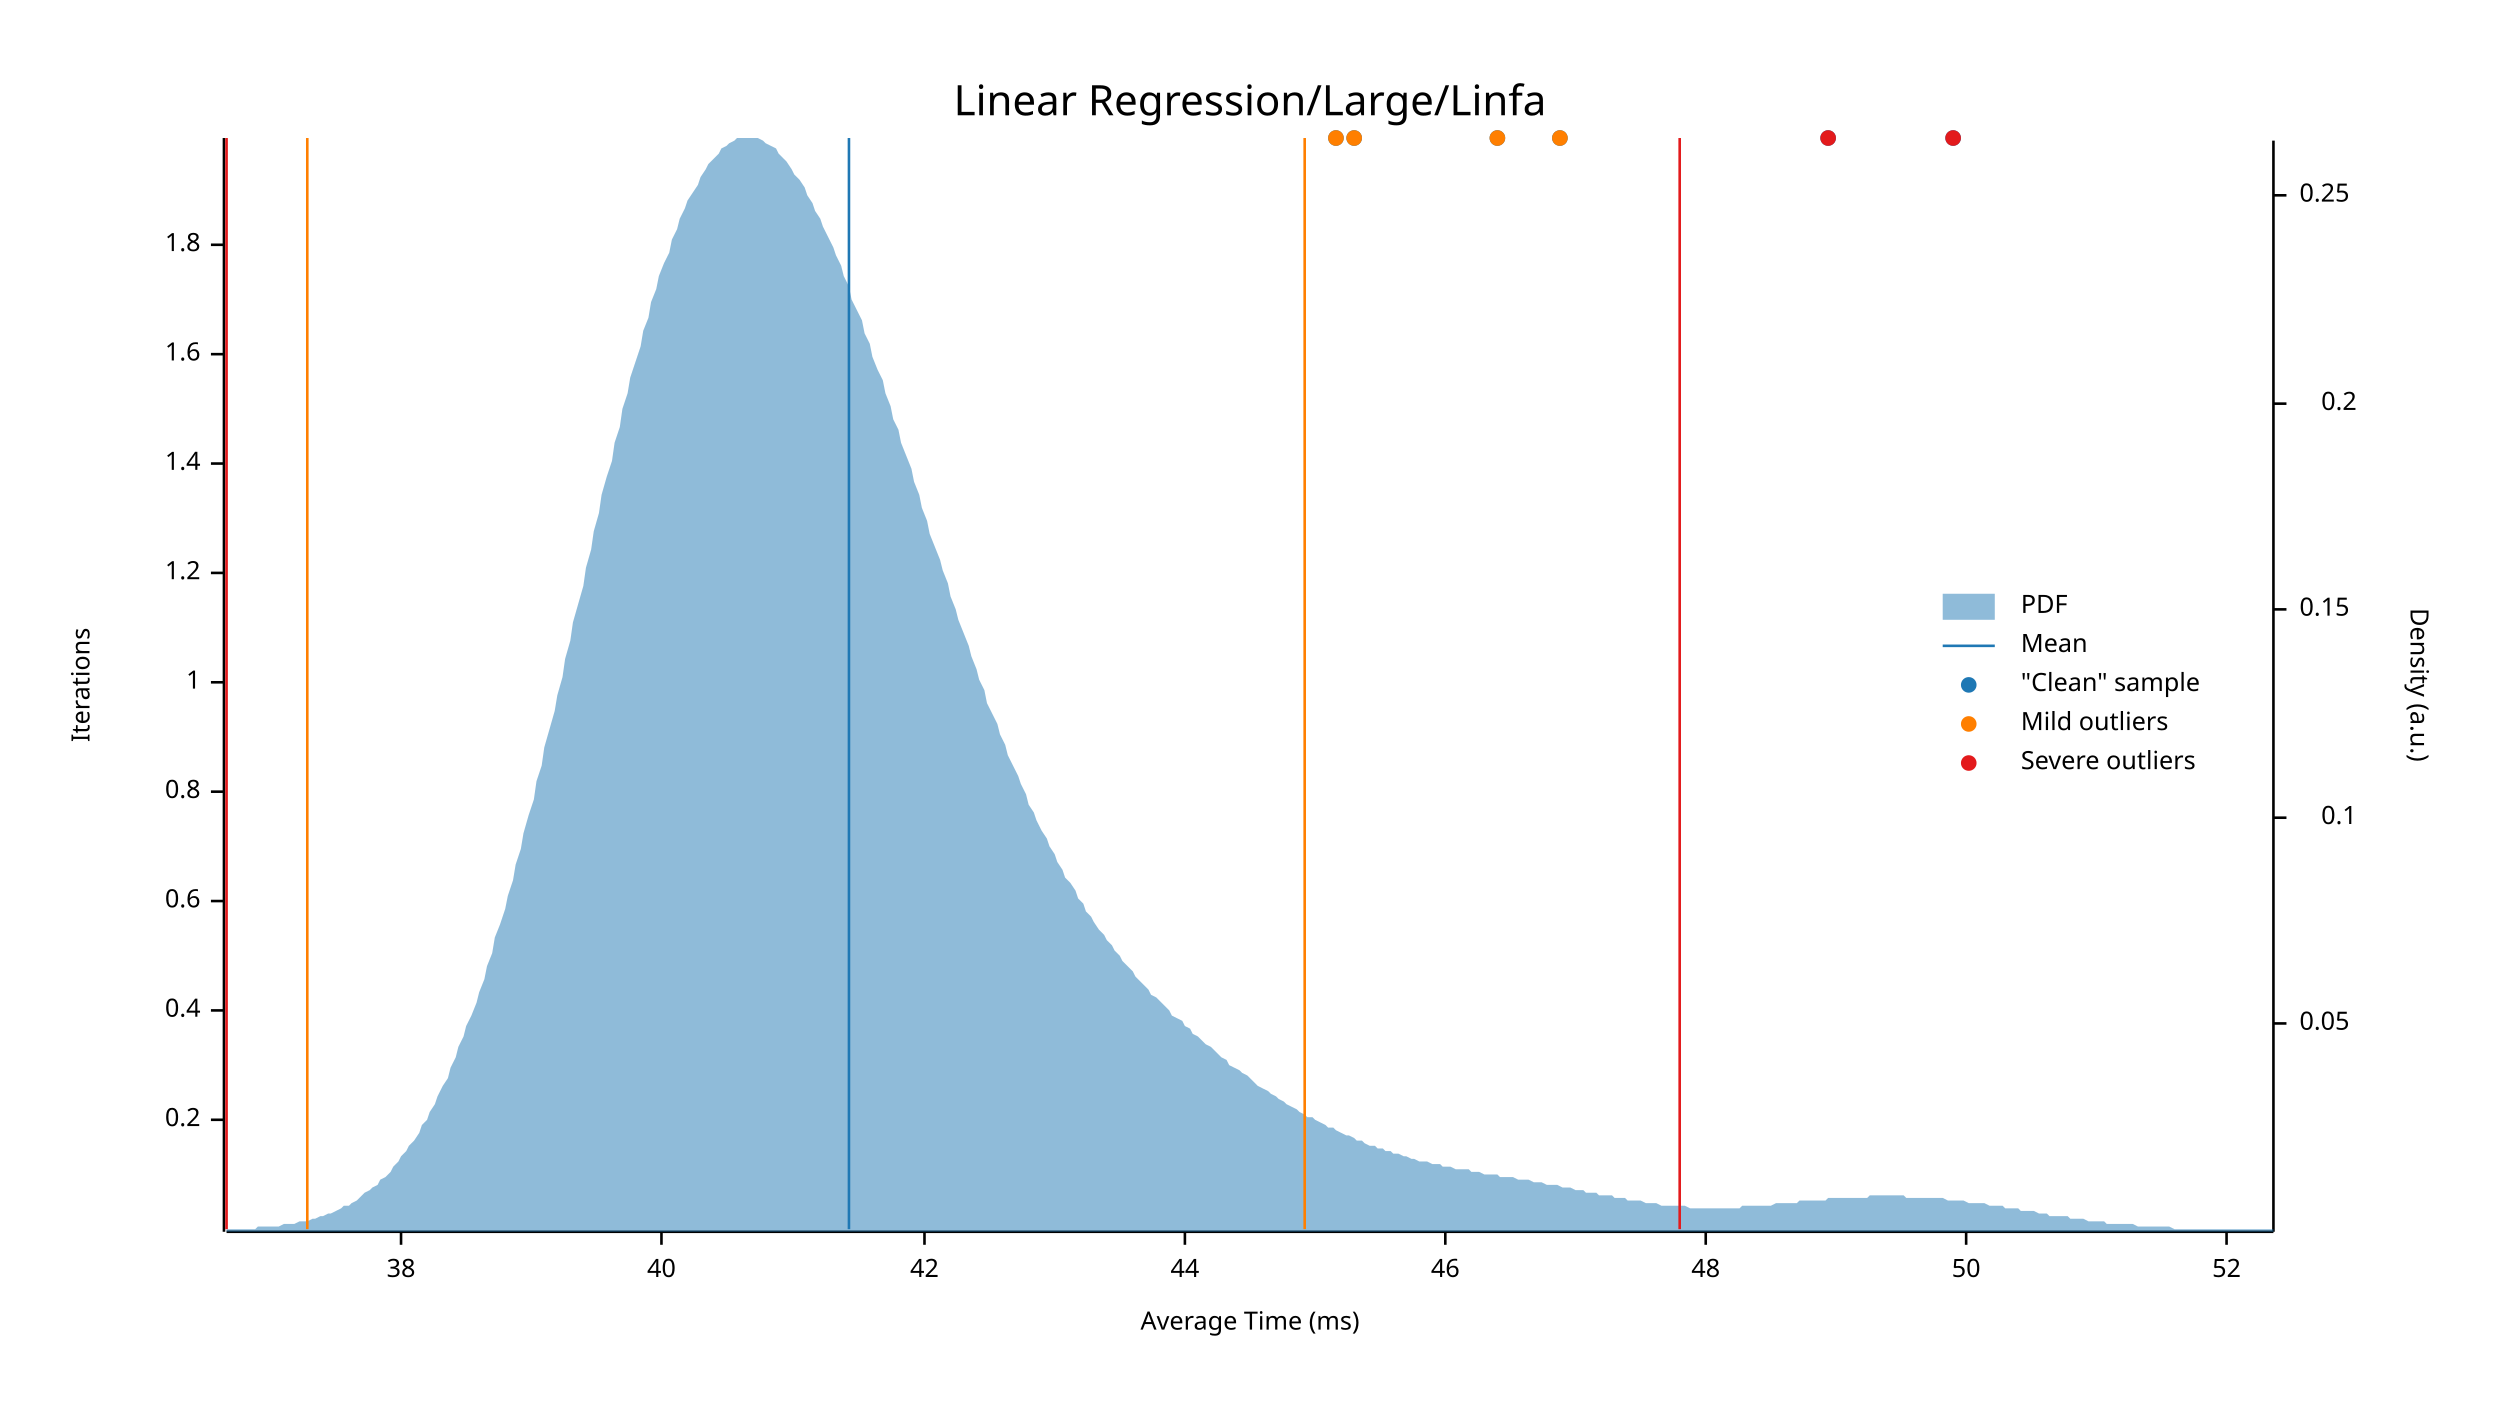
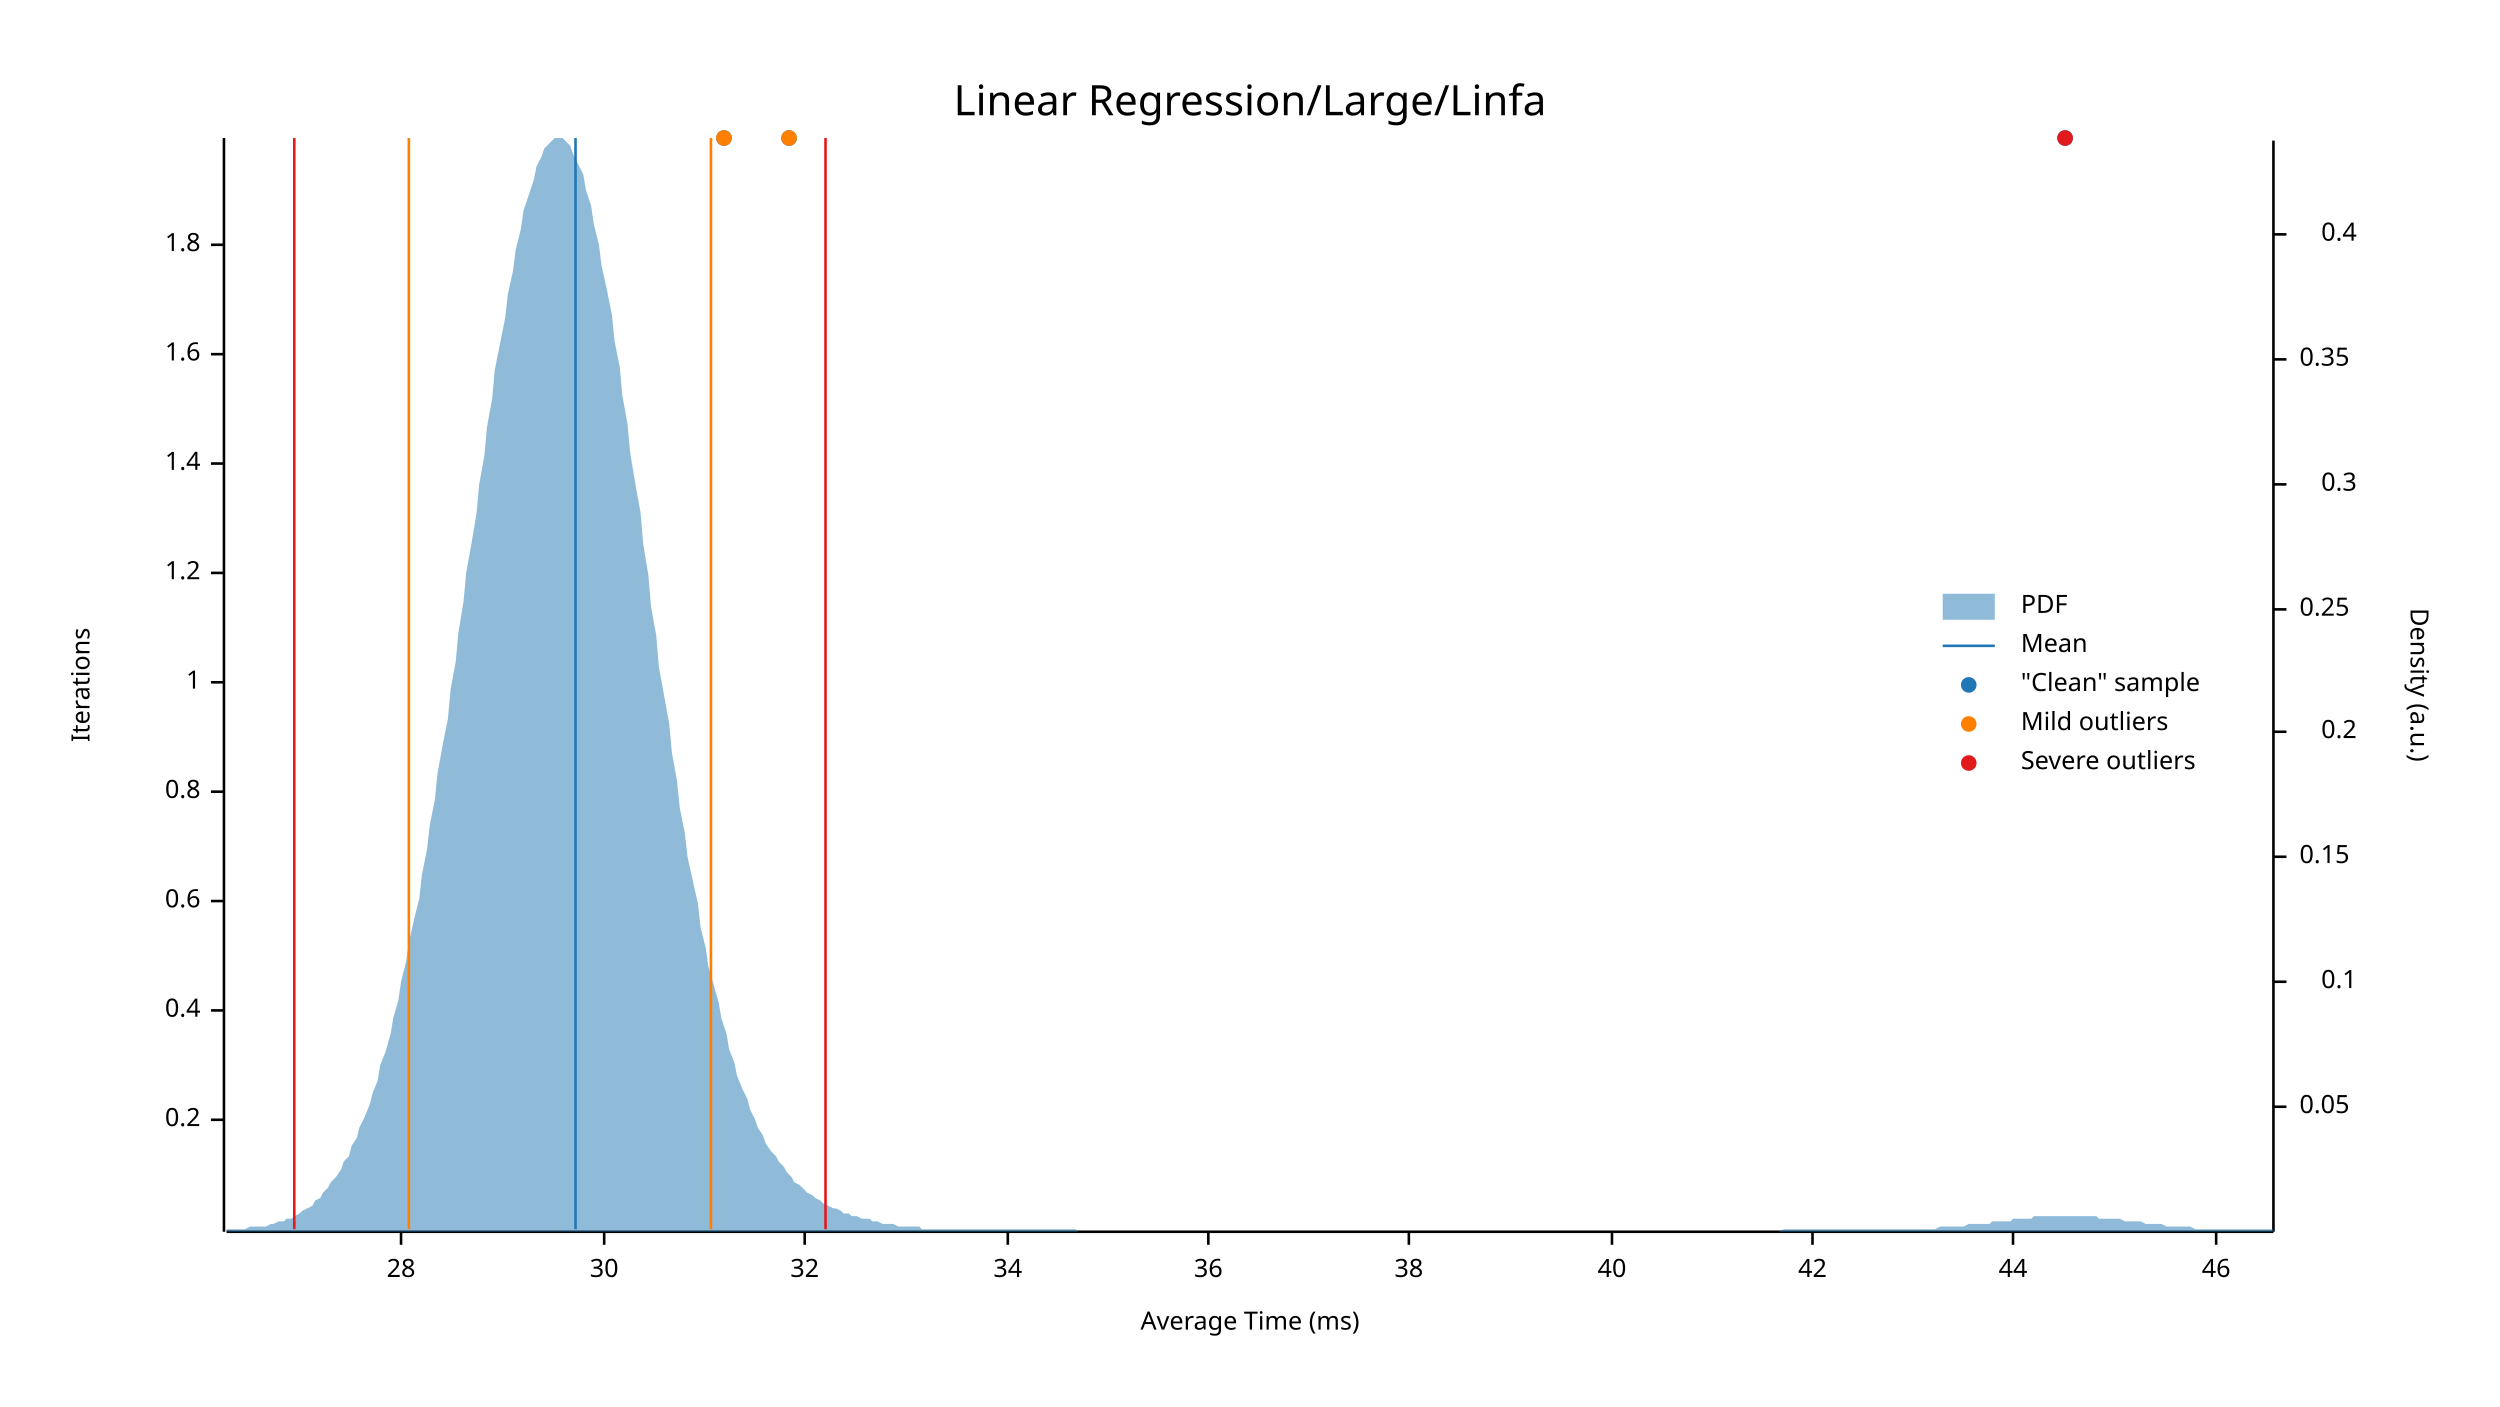
<svg xmlns="http://www.w3.org/2000/svg" width="960" height="540" viewBox="0 0 960 540">
  <text x="480" y="32" dy="0.76em" text-anchor="middle" font-family="sans-serif" font-size="16.129" opacity="1" fill="#000000">
Linear Regression/Large/Linfa
</text>
  <text x="27" y="263" dy="0.76em" text-anchor="middle" font-family="sans-serif" font-size="9.677" opacity="1" fill="#000000" transform="rotate(270, 27, 263)">
Iterations
</text>
  <text x="480" y="513" dy="-0.5ex" text-anchor="middle" font-family="sans-serif" font-size="9.677" opacity="1" fill="#000000">
Average Time (ms)
</text>
  <polyline fill="none" opacity="1" stroke="#000000" stroke-width="1" points="86,53 86,473 " />
  <text x="77" y="430" dy="0.5ex" text-anchor="end" font-family="sans-serif" font-size="9.677" opacity="1" fill="#000000">
0.2
</text>
  <polyline fill="none" opacity="1" stroke="#000000" stroke-width="1" points="81,430 86,430 " />
  <text x="77" y="388" dy="0.5ex" text-anchor="end" font-family="sans-serif" font-size="9.677" opacity="1" fill="#000000">
0.4
</text>
  <polyline fill="none" opacity="1" stroke="#000000" stroke-width="1" points="81,388 86,388 " />
  <text x="77" y="346" dy="0.5ex" text-anchor="end" font-family="sans-serif" font-size="9.677" opacity="1" fill="#000000">
0.6
</text>
  <polyline fill="none" opacity="1" stroke="#000000" stroke-width="1" points="81,346 86,346 " />
  <text x="77" y="304" dy="0.5ex" text-anchor="end" font-family="sans-serif" font-size="9.677" opacity="1" fill="#000000">
0.8
</text>
  <polyline fill="none" opacity="1" stroke="#000000" stroke-width="1" points="81,304 86,304 " />
  <text x="77" y="262" dy="0.5ex" text-anchor="end" font-family="sans-serif" font-size="9.677" opacity="1" fill="#000000">
1
</text>
  <polyline fill="none" opacity="1" stroke="#000000" stroke-width="1" points="81,262 86,262 " />
  <text x="77" y="220" dy="0.5ex" text-anchor="end" font-family="sans-serif" font-size="9.677" opacity="1" fill="#000000">
1.2
</text>
  <polyline fill="none" opacity="1" stroke="#000000" stroke-width="1" points="81,220 86,220 " />
  <text x="77" y="178" dy="0.5ex" text-anchor="end" font-family="sans-serif" font-size="9.677" opacity="1" fill="#000000">
1.4
</text>
  <polyline fill="none" opacity="1" stroke="#000000" stroke-width="1" points="81,178 86,178 " />
  <text x="77" y="136" dy="0.5ex" text-anchor="end" font-family="sans-serif" font-size="9.677" opacity="1" fill="#000000">
1.6
</text>
  <polyline fill="none" opacity="1" stroke="#000000" stroke-width="1" points="81,136 86,136 " />
  <text x="77" y="94" dy="0.5ex" text-anchor="end" font-family="sans-serif" font-size="9.677" opacity="1" fill="#000000">
1.8
</text>
  <polyline fill="none" opacity="1" stroke="#000000" stroke-width="1" points="81,94 86,94 " />
  <polyline fill="none" opacity="1" stroke="#000000" stroke-width="1" points="87,473 873,473 " />
  <text x="154" y="483" dy="0.76em" text-anchor="middle" font-family="sans-serif" font-size="9.677" opacity="1" fill="#000000">
+ 28
+ </text>
+   <polyline fill="none" opacity="1" stroke="#000000" stroke-width="1" points="154,473 154,478 " />
+   <text x="232" y="483" dy="0.76em" text-anchor="middle" font-family="sans-serif" font-size="9.677" opacity="1" fill="#000000">
+ 30
+ </text>
+   <polyline fill="none" opacity="1" stroke="#000000" stroke-width="1" points="232,473 232,478 " />
+   <text x="309" y="483" dy="0.76em" text-anchor="middle" font-family="sans-serif" font-size="9.677" opacity="1" fill="#000000">
+ 32
+ </text>
+   <polyline fill="none" opacity="1" stroke="#000000" stroke-width="1" points="309,473 309,478 " />
+   <text x="387" y="483" dy="0.76em" text-anchor="middle" font-family="sans-serif" font-size="9.677" opacity="1" fill="#000000">
+ 34
+ </text>
+   <polyline fill="none" opacity="1" stroke="#000000" stroke-width="1" points="387,473 387,478 " />
+   <text x="464" y="483" dy="0.76em" text-anchor="middle" font-family="sans-serif" font-size="9.677" opacity="1" fill="#000000">
+ 36
+ </text>
+   <polyline fill="none" opacity="1" stroke="#000000" stroke-width="1" points="464,473 464,478 " />
+   <text x="541" y="483" dy="0.76em" text-anchor="middle" font-family="sans-serif" font-size="9.677" opacity="1" fill="#000000">
38
</text>
-   <polyline fill="none" opacity="1" stroke="#000000" stroke-width="1" points="154,473 154,478 " />
-   <text x="254" y="483" dy="0.76em" text-anchor="middle" font-family="sans-serif" font-size="9.677" opacity="1" fill="#000000">
+   <polyline fill="none" opacity="1" stroke="#000000" stroke-width="1" points="541,473 541,478 " />
+   <text x="619" y="483" dy="0.76em" text-anchor="middle" font-family="sans-serif" font-size="9.677" opacity="1" fill="#000000">
40
</text>
-   <polyline fill="none" opacity="1" stroke="#000000" stroke-width="1" points="254,473 254,478 " />
-   <text x="355" y="483" dy="0.76em" text-anchor="middle" font-family="sans-serif" font-size="9.677" opacity="1" fill="#000000">
+   <polyline fill="none" opacity="1" stroke="#000000" stroke-width="1" points="619,473 619,478 " />
+   <text x="696" y="483" dy="0.76em" text-anchor="middle" font-family="sans-serif" font-size="9.677" opacity="1" fill="#000000">
42
</text>
-   <polyline fill="none" opacity="1" stroke="#000000" stroke-width="1" points="355,473 355,478 " />
-   <text x="455" y="483" dy="0.76em" text-anchor="middle" font-family="sans-serif" font-size="9.677" opacity="1" fill="#000000">
+   <polyline fill="none" opacity="1" stroke="#000000" stroke-width="1" points="696,473 696,478 " />
+   <text x="773" y="483" dy="0.76em" text-anchor="middle" font-family="sans-serif" font-size="9.677" opacity="1" fill="#000000">
44
</text>
-   <polyline fill="none" opacity="1" stroke="#000000" stroke-width="1" points="455,473 455,478 " />
-   <text x="555" y="483" dy="0.76em" text-anchor="middle" font-family="sans-serif" font-size="9.677" opacity="1" fill="#000000">
+   <polyline fill="none" opacity="1" stroke="#000000" stroke-width="1" points="773,473 773,478 " />
+   <text x="851" y="483" dy="0.76em" text-anchor="middle" font-family="sans-serif" font-size="9.677" opacity="1" fill="#000000">
46
</text>
-   <polyline fill="none" opacity="1" stroke="#000000" stroke-width="1" points="555,473 555,478 " />
-   <text x="655" y="483" dy="0.76em" text-anchor="middle" font-family="sans-serif" font-size="9.677" opacity="1" fill="#000000">
- 48
- </text>
-   <polyline fill="none" opacity="1" stroke="#000000" stroke-width="1" points="655,473 655,478 " />
-   <text x="755" y="483" dy="0.76em" text-anchor="middle" font-family="sans-serif" font-size="9.677" opacity="1" fill="#000000">
- 50
- </text>
-   <polyline fill="none" opacity="1" stroke="#000000" stroke-width="1" points="755,473 755,478 " />
-   <text x="855" y="483" dy="0.76em" text-anchor="middle" font-family="sans-serif" font-size="9.677" opacity="1" fill="#000000">
- 52
- </text>
-   <polyline fill="none" opacity="1" stroke="#000000" stroke-width="1" points="855,473 855,478 " />
+   <polyline fill="none" opacity="1" stroke="#000000" stroke-width="1" points="851,473 851,478 " />
  <text x="933" y="263" dy="0.76em" text-anchor="middle" font-family="sans-serif" font-size="9.677" opacity="1" fill="#000000" transform="rotate(90, 933, 263)">
Density (a.u.)
</text>
  <polyline fill="none" opacity="1" stroke="#000000" stroke-width="1" points="873,54 873,473 " />
-   <text x="883" y="393" dy="0.5ex" text-anchor="start" font-family="sans-serif" font-size="9.677" opacity="1" fill="#000000">
+   <text x="883" y="425" dy="0.5ex" text-anchor="start" font-family="sans-serif" font-size="9.677" opacity="1" fill="#000000">
0.05
</text>
-   <polyline fill="none" opacity="1" stroke="#000000" stroke-width="1" points="873,393 878,393 " />
-   <text x="905" y="314" dy="0.5ex" text-anchor="end" font-family="sans-serif" font-size="9.677" opacity="1" fill="#000000">
+   <polyline fill="none" opacity="1" stroke="#000000" stroke-width="1" points="873,425 878,425 " />
+   <text x="905" y="377" dy="0.5ex" text-anchor="end" font-family="sans-serif" font-size="9.677" opacity="1" fill="#000000">
0.1
</text>
-   <polyline fill="none" opacity="1" stroke="#000000" stroke-width="1" points="873,314 878,314 " />
-   <text x="883" y="234" dy="0.5ex" text-anchor="start" font-family="sans-serif" font-size="9.677" opacity="1" fill="#000000">
+   <polyline fill="none" opacity="1" stroke="#000000" stroke-width="1" points="873,377 878,377 " />
+   <text x="883" y="329" dy="0.5ex" text-anchor="start" font-family="sans-serif" font-size="9.677" opacity="1" fill="#000000">
0.15
</text>
-   <polyline fill="none" opacity="1" stroke="#000000" stroke-width="1" points="873,234 878,234 " />
-   <text x="905" y="155" dy="0.5ex" text-anchor="end" font-family="sans-serif" font-size="9.677" opacity="1" fill="#000000">
+   <polyline fill="none" opacity="1" stroke="#000000" stroke-width="1" points="873,329 878,329 " />
+   <text x="905" y="281" dy="0.5ex" text-anchor="end" font-family="sans-serif" font-size="9.677" opacity="1" fill="#000000">
0.2
</text>
-   <polyline fill="none" opacity="1" stroke="#000000" stroke-width="1" points="873,155 878,155 " />
-   <text x="883" y="75" dy="0.5ex" text-anchor="start" font-family="sans-serif" font-size="9.677" opacity="1" fill="#000000">
+   <polyline fill="none" opacity="1" stroke="#000000" stroke-width="1" points="873,281 878,281 " />
+   <text x="883" y="234" dy="0.5ex" text-anchor="start" font-family="sans-serif" font-size="9.677" opacity="1" fill="#000000">
0.25
</text>
-   <polyline fill="none" opacity="1" stroke="#000000" stroke-width="1" points="873,75 878,75 " />
-   <polygon opacity="0.5" fill="#1F78B4" points="87,472 88,472 90,472 91,472 93,472 94,472 96,472 98,472 99,471 101,471 102,471 104,471 105,471 107,471 109,470 110,470 112,470 113,470 115,469 116,469 118,469 120,468 121,468 123,467 124,467 126,466 127,466 129,465 131,464 132,463 134,463 135,462 137,461 138,460 140,458 142,457 143,456 145,455 146,453 148,452 150,450 151,448 153,446 154,444 156,442 157,440 159,438 161,435 162,432 164,430 165,427 167,424 168,421 170,417 172,414 173,410 175,406 176,402 178,398 179,394 181,390 183,385 184,381 186,376 187,371 189,366 190,360 192,355 194,349 195,344 197,338 198,332 200,326 201,320 203,313 205,307 206,300 208,294 209,287 211,280 213,273 214,267 216,260 217,253 219,246 220,239 222,232 224,225 225,218 227,211 228,204 230,197 231,190 233,183 235,177 236,170 238,164 239,157 241,151 242,145 244,139 246,133 247,127 249,122 250,116 252,111 253,106 255,101 257,97 258,92 260,88 261,84 263,80 264,77 266,74 268,71 269,68 271,65 272,63 274,61 276,59 277,57 279,56 280,55 282,54 283,53 285,53 287,53 288,53 290,53 291,53 293,54 294,55 296,56 298,57 299,59 301,61 302,62 304,65 305,67 307,69 309,72 310,75 312,78 313,81 315,84 316,87 318,91 320,95 321,98 323,102 324,106 326,110 327,115 329,119 331,123 332,128 334,132 335,137 337,142 339,146 340,151 342,156 343,161 345,165 346,170 348,175 350,180 351,185 353,190 354,195 356,200 357,205 359,210 361,215 362,219 364,224 365,229 367,234 368,238 370,243 372,248 373,252 375,257 376,261 378,265 379,270 381,274 383,278 384,282 386,286 387,290 389,294 391,298 392,301 394,305 395,309 397,312 398,315 400,319 402,322 403,325 405,328 406,331 408,334 409,337 411,339 413,342 414,345 416,347 417,350 419,352 420,354 422,357 424,359 425,361 427,363 428,365 430,367 431,369 433,371 435,373 436,375 438,377 439,378 441,380 442,382 444,383 446,385 447,386 449,388 450,390 452,391 454,392 455,394 457,395 458,397 460,398 461,399 463,401 465,402 466,403 468,405 469,406 471,407 472,409 474,410 476,411 477,412 479,413 480,414 482,416 483,417 485,418 487,419 488,420 490,421 491,422 493,423 494,424 496,425 498,426 499,427 501,428 502,429 504,429 505,430 507,431 509,432 510,433 512,433 513,434 515,435 517,436 518,436 520,437 521,438 523,438 524,439 526,440 528,440 529,441 531,441 532,442 534,442 535,443 537,443 539,444 540,444 542,445 543,445 545,446 546,446 548,446 550,447 551,447 553,447 554,448 556,448 557,448 559,449 561,449 562,449 564,449 565,450 567,450 568,450 570,451 572,451 573,451 575,451 576,452 578,452 580,452 581,452 583,453 584,453 586,453 587,453 589,454 591,454 592,454 594,455 595,455 597,455 598,455 600,456 602,456 603,456 605,457 606,457 608,457 609,458 611,458 613,458 614,459 616,459 617,459 619,459 620,460 622,460 624,460 625,461 627,461 628,461 630,461 632,462 633,462 635,462 636,462 638,463 639,463 641,463 643,463 644,463 646,463 647,463 649,464 650,464 652,464 654,464 655,464 657,464 658,464 660,464 661,464 663,464 665,464 666,464 668,464 669,463 671,463 672,463 674,463 676,463 677,463 679,463 680,463 682,462 683,462 685,462 687,462 688,462 690,462 691,461 693,461 695,461 696,461 698,461 699,461 701,461 702,460 704,460 706,460 707,460 709,460 710,460 712,460 713,460 715,460 717,460 718,459 720,459 721,459 723,459 724,459 726,459 728,459 729,459 731,459 732,460 734,460 735,460 737,460 739,460 740,460 742,460 743,460 745,460 746,460 748,461 750,461 751,461 753,461 754,461 756,462 758,462 759,462 761,462 762,462 764,463 765,463 767,463 769,463 770,464 772,464 773,464 775,464 776,465 778,465 780,465 781,465 783,466 784,466 786,466 787,467 789,467 791,467 792,467 794,467 795,468 797,468 798,468 800,468 802,469 803,469 805,469 806,469 808,469 809,470 811,470 813,470 814,470 816,470 817,470 819,470 821,471 822,471 824,471 825,471 827,471 828,471 830,471 832,471 833,471 835,472 836,472 838,472 839,472 841,472 843,472 844,472 846,472 847,472 849,472 850,472 852,472 854,472 855,472 857,472 858,472 860,472 861,472 863,472 865,472 866,472 868,472 869,472 871,472 873,472 873,473 87,473 " />
-   <polyline fill="none" opacity="1" stroke="#1F78B4" stroke-width="1" points="326,472 326,53 " />
-   <polyline fill="none" opacity="1" stroke="#FF7F00" stroke-width="1" points="118,472 118,53 " />
-   <polyline fill="none" opacity="1" stroke="#FF7F00" stroke-width="1" points="501,472 501,53 " />
-   <polyline fill="none" opacity="1" stroke="#E31A1C" stroke-width="1" points="87,472 87,53 " />
-   <polyline fill="none" opacity="1" stroke="#E31A1C" stroke-width="1" points="645,472 645,53 " />
-   <circle cx="513" cy="53" r="3" opacity="1" fill="#1F78B4" stroke="none" stroke-width="1" />
-   <circle cx="520" cy="53" r="3" opacity="1" fill="#1F78B4" stroke="none" stroke-width="1" />
-   <circle cx="575" cy="53" r="3" opacity="1" fill="#1F78B4" stroke="none" stroke-width="1" />
-   <circle cx="599" cy="53" r="3" opacity="1" fill="#1F78B4" stroke="none" stroke-width="1" />
-   <circle cx="702" cy="53" r="3" opacity="1" fill="#1F78B4" stroke="none" stroke-width="1" />
-   <circle cx="750" cy="53" r="3" opacity="1" fill="#1F78B4" stroke="none" stroke-width="1" />
-   <circle cx="513" cy="53" r="3" opacity="1" fill="#FF7F00" stroke="none" stroke-width="1" />
-   <circle cx="520" cy="53" r="3" opacity="1" fill="#FF7F00" stroke="none" stroke-width="1" />
-   <circle cx="575" cy="53" r="3" opacity="1" fill="#FF7F00" stroke="none" stroke-width="1" />
-   <circle cx="599" cy="53" r="3" opacity="1" fill="#FF7F00" stroke="none" stroke-width="1" />
-   <circle cx="702" cy="53" r="3" opacity="1" fill="#E31A1C" stroke="none" stroke-width="1" />
-   <circle cx="750" cy="53" r="3" opacity="1" fill="#E31A1C" stroke="none" stroke-width="1" />
+   <polyline fill="none" opacity="1" stroke="#000000" stroke-width="1" points="873,234 878,234 " />
+   <text x="905" y="186" dy="0.5ex" text-anchor="end" font-family="sans-serif" font-size="9.677" opacity="1" fill="#000000">
+ 0.3
+ </text>
+   <polyline fill="none" opacity="1" stroke="#000000" stroke-width="1" points="873,186 878,186 " />
+   <text x="883" y="138" dy="0.5ex" text-anchor="start" font-family="sans-serif" font-size="9.677" opacity="1" fill="#000000">
+ 0.35
+ </text>
+   <polyline fill="none" opacity="1" stroke="#000000" stroke-width="1" points="873,138 878,138 " />
+   <text x="905" y="90" dy="0.5ex" text-anchor="end" font-family="sans-serif" font-size="9.677" opacity="1" fill="#000000">
+ 0.4
+ </text>
+   <polyline fill="none" opacity="1" stroke="#000000" stroke-width="1" points="873,90 878,90 " />
+   <polygon opacity="0.5" fill="#1F78B4" points="87,472 88,472 90,472 91,472 93,472 94,472 96,471 98,471 99,471 101,471 102,471 104,470 105,470 107,469 109,469 110,468 112,468 113,467 115,466 116,465 118,464 120,463 121,461 123,460 124,458 126,456 127,454 129,452 131,449 132,446 134,444 135,440 137,437 138,433 140,429 142,424 143,420 145,415 146,409 148,404 150,397 151,391 153,384 154,377 156,369 157,362 159,353 161,345 162,336 164,326 165,317 167,307 168,297 170,286 172,276 173,265 175,254 176,243 178,231 179,220 181,209 183,197 184,186 186,175 187,164 189,153 190,142 192,132 194,122 195,113 197,104 198,96 200,88 201,81 203,75 205,69 206,64 208,60 209,57 211,55 213,53 214,53 216,53 217,54 219,56 220,59 222,63 224,67 225,73 227,79 228,86 230,94 231,102 233,111 235,121 236,131 238,141 239,152 241,163 242,174 244,186 246,197 247,209 249,221 250,233 252,244 253,256 255,267 257,278 258,289 260,300 261,310 263,320 264,329 266,338 268,347 269,356 271,364 272,371 274,378 276,385 277,391 279,397 280,403 282,408 283,413 285,418 287,422 288,426 290,430 291,433 293,436 294,439 296,442 298,444 299,446 301,448 302,450 304,452 305,454 307,455 309,457 310,458 312,459 313,460 315,461 316,462 318,463 320,464 321,464 323,465 324,466 326,466 327,467 329,467 331,468 332,468 334,468 335,469 337,469 339,470 340,470 342,470 343,470 345,471 346,471 348,471 350,471 351,471 353,471 354,472 356,472 357,472 359,472 361,472 362,472 364,472 365,472 367,472 368,472 370,472 372,472 373,472 375,472 376,472 378,472 379,472 381,472 383,472 384,472 386,472 387,472 389,472 391,472 392,472 394,472 395,472 397,472 398,472 400,472 402,472 403,472 405,472 406,472 408,472 409,472 411,472 413,472 414,473 416,473 417,473 419,473 420,473 422,473 424,473 425,473 427,473 428,473 430,473 431,473 433,473 435,473 436,473 438,473 439,473 441,473 442,473 444,473 446,473 447,473 449,473 450,473 452,473 454,473 455,473 457,473 458,473 460,473 461,473 463,473 465,473 466,473 468,473 469,473 471,473 472,473 474,473 476,473 477,473 479,473 480,473 482,473 483,473 485,473 487,473 488,473 490,473 491,473 493,473 494,473 496,473 498,473 499,473 501,473 502,473 504,473 505,473 507,473 509,473 510,473 512,473 513,473 515,473 517,473 518,473 520,473 521,473 523,473 524,473 526,473 528,473 529,473 531,473 532,473 534,473 535,473 537,473 539,473 540,473 542,473 543,473 545,473 546,473 548,473 550,473 551,473 553,473 554,473 556,473 557,473 559,473 561,473 562,473 564,473 565,473 567,473 568,473 570,473 572,473 573,473 575,473 576,473 578,473 580,473 581,473 583,473 584,473 586,473 587,473 589,473 591,473 592,473 594,473 595,473 597,473 598,473 600,473 602,473 603,473 605,473 606,473 608,473 609,473 611,473 613,473 614,473 616,473 617,473 619,473 620,473 622,473 624,473 625,473 627,473 628,473 630,473 632,473 633,473 635,473 636,473 638,473 639,473 641,473 643,473 644,473 646,473 647,473 649,473 650,473 652,473 654,473 655,473 657,473 658,473 660,473 661,473 663,473 665,473 666,473 668,473 669,473 671,473 672,473 674,473 676,473 677,473 679,473 680,473 682,473 683,473 685,472 687,472 688,472 690,472 691,472 693,472 695,472 696,472 698,472 699,472 701,472 702,472 704,472 706,472 707,472 709,472 710,472 712,472 713,472 715,472 717,472 718,472 720,472 721,472 723,472 724,472 726,472 728,472 729,472 731,472 732,472 734,472 735,472 737,472 739,472 740,472 742,472 743,472 745,471 746,471 748,471 750,471 751,471 753,471 754,471 756,470 758,470 759,470 761,470 762,470 764,470 765,469 767,469 769,469 770,469 772,469 773,468 775,468 776,468 778,468 780,468 781,467 783,467 784,467 786,467 787,467 789,467 791,467 792,467 794,467 795,467 797,467 798,467 800,467 802,467 803,467 805,467 806,468 808,468 809,468 811,468 813,468 814,468 816,469 817,469 819,469 821,469 822,469 824,470 825,470 827,470 828,470 830,470 832,471 833,471 835,471 836,471 838,471 839,471 841,471 843,472 844,472 846,472 847,472 849,472 850,472 852,472 854,472 855,472 857,472 858,472 860,472 861,472 863,472 865,472 866,472 868,472 869,472 871,472 873,472 873,473 87,473 " />
+   <polyline fill="none" opacity="1" stroke="#1F78B4" stroke-width="1" points="221,472 221,53 " />
+   <polyline fill="none" opacity="1" stroke="#FF7F00" stroke-width="1" points="157,472 157,53 " />
+   <polyline fill="none" opacity="1" stroke="#FF7F00" stroke-width="1" points="273,472 273,53 " />
+   <polyline fill="none" opacity="1" stroke="#E31A1C" stroke-width="1" points="113,472 113,53 " />
+   <polyline fill="none" opacity="1" stroke="#E31A1C" stroke-width="1" points="317,472 317,53 " />
+   <circle cx="303" cy="53" r="3" opacity="1" fill="#1F78B4" stroke="none" stroke-width="1" />
+   <circle cx="278" cy="53" r="3" opacity="1" fill="#1F78B4" stroke="none" stroke-width="1" />
+   <circle cx="793" cy="53" r="3" opacity="1" fill="#1F78B4" stroke="none" stroke-width="1" />
+   <circle cx="303" cy="53" r="3" opacity="1" fill="#FF7F00" stroke="none" stroke-width="1" />
+   <circle cx="278" cy="53" r="3" opacity="1" fill="#FF7F00" stroke="none" stroke-width="1" />
+   <circle cx="793" cy="53" r="3" opacity="1" fill="#E31A1C" stroke="none" stroke-width="1" />
  <text x="776" y="228" dy="0.76em" text-anchor="start" font-family="sans-serif" font-size="9.677" opacity="1" fill="#000000">
PDF
</text>
  <text x="776" y="243" dy="0.76em" text-anchor="start" font-family="sans-serif" font-size="9.677" opacity="1" fill="#000000">
Mean
</text>
  <text x="776" y="258" dy="0.76em" text-anchor="start" font-family="sans-serif" font-size="9.677" opacity="1" fill="#000000">
"Clean" sample
</text>
  <text x="776" y="273" dy="0.76em" text-anchor="start" font-family="sans-serif" font-size="9.677" opacity="1" fill="#000000">
Mild outliers
</text>
  <text x="776" y="288" dy="0.76em" text-anchor="start" font-family="sans-serif" font-size="9.677" opacity="1" fill="#000000">
Severe outliers
</text>
  <rect x="746" y="228" width="20" height="10" opacity="0.5" fill="#1F78B4" stroke="none" />
  <polyline fill="none" opacity="1" stroke="#1F78B4" stroke-width="1" points="746,248 766,248 " />
  <circle cx="756" cy="263" r="3" opacity="1" fill="#1F78B4" stroke="none" stroke-width="1" />
  <circle cx="756" cy="278" r="3" opacity="1" fill="#FF7F00" stroke="none" stroke-width="1" />
  <circle cx="756" cy="293" r="3" opacity="1" fill="#E31A1C" stroke="none" stroke-width="1" />
</svg>
